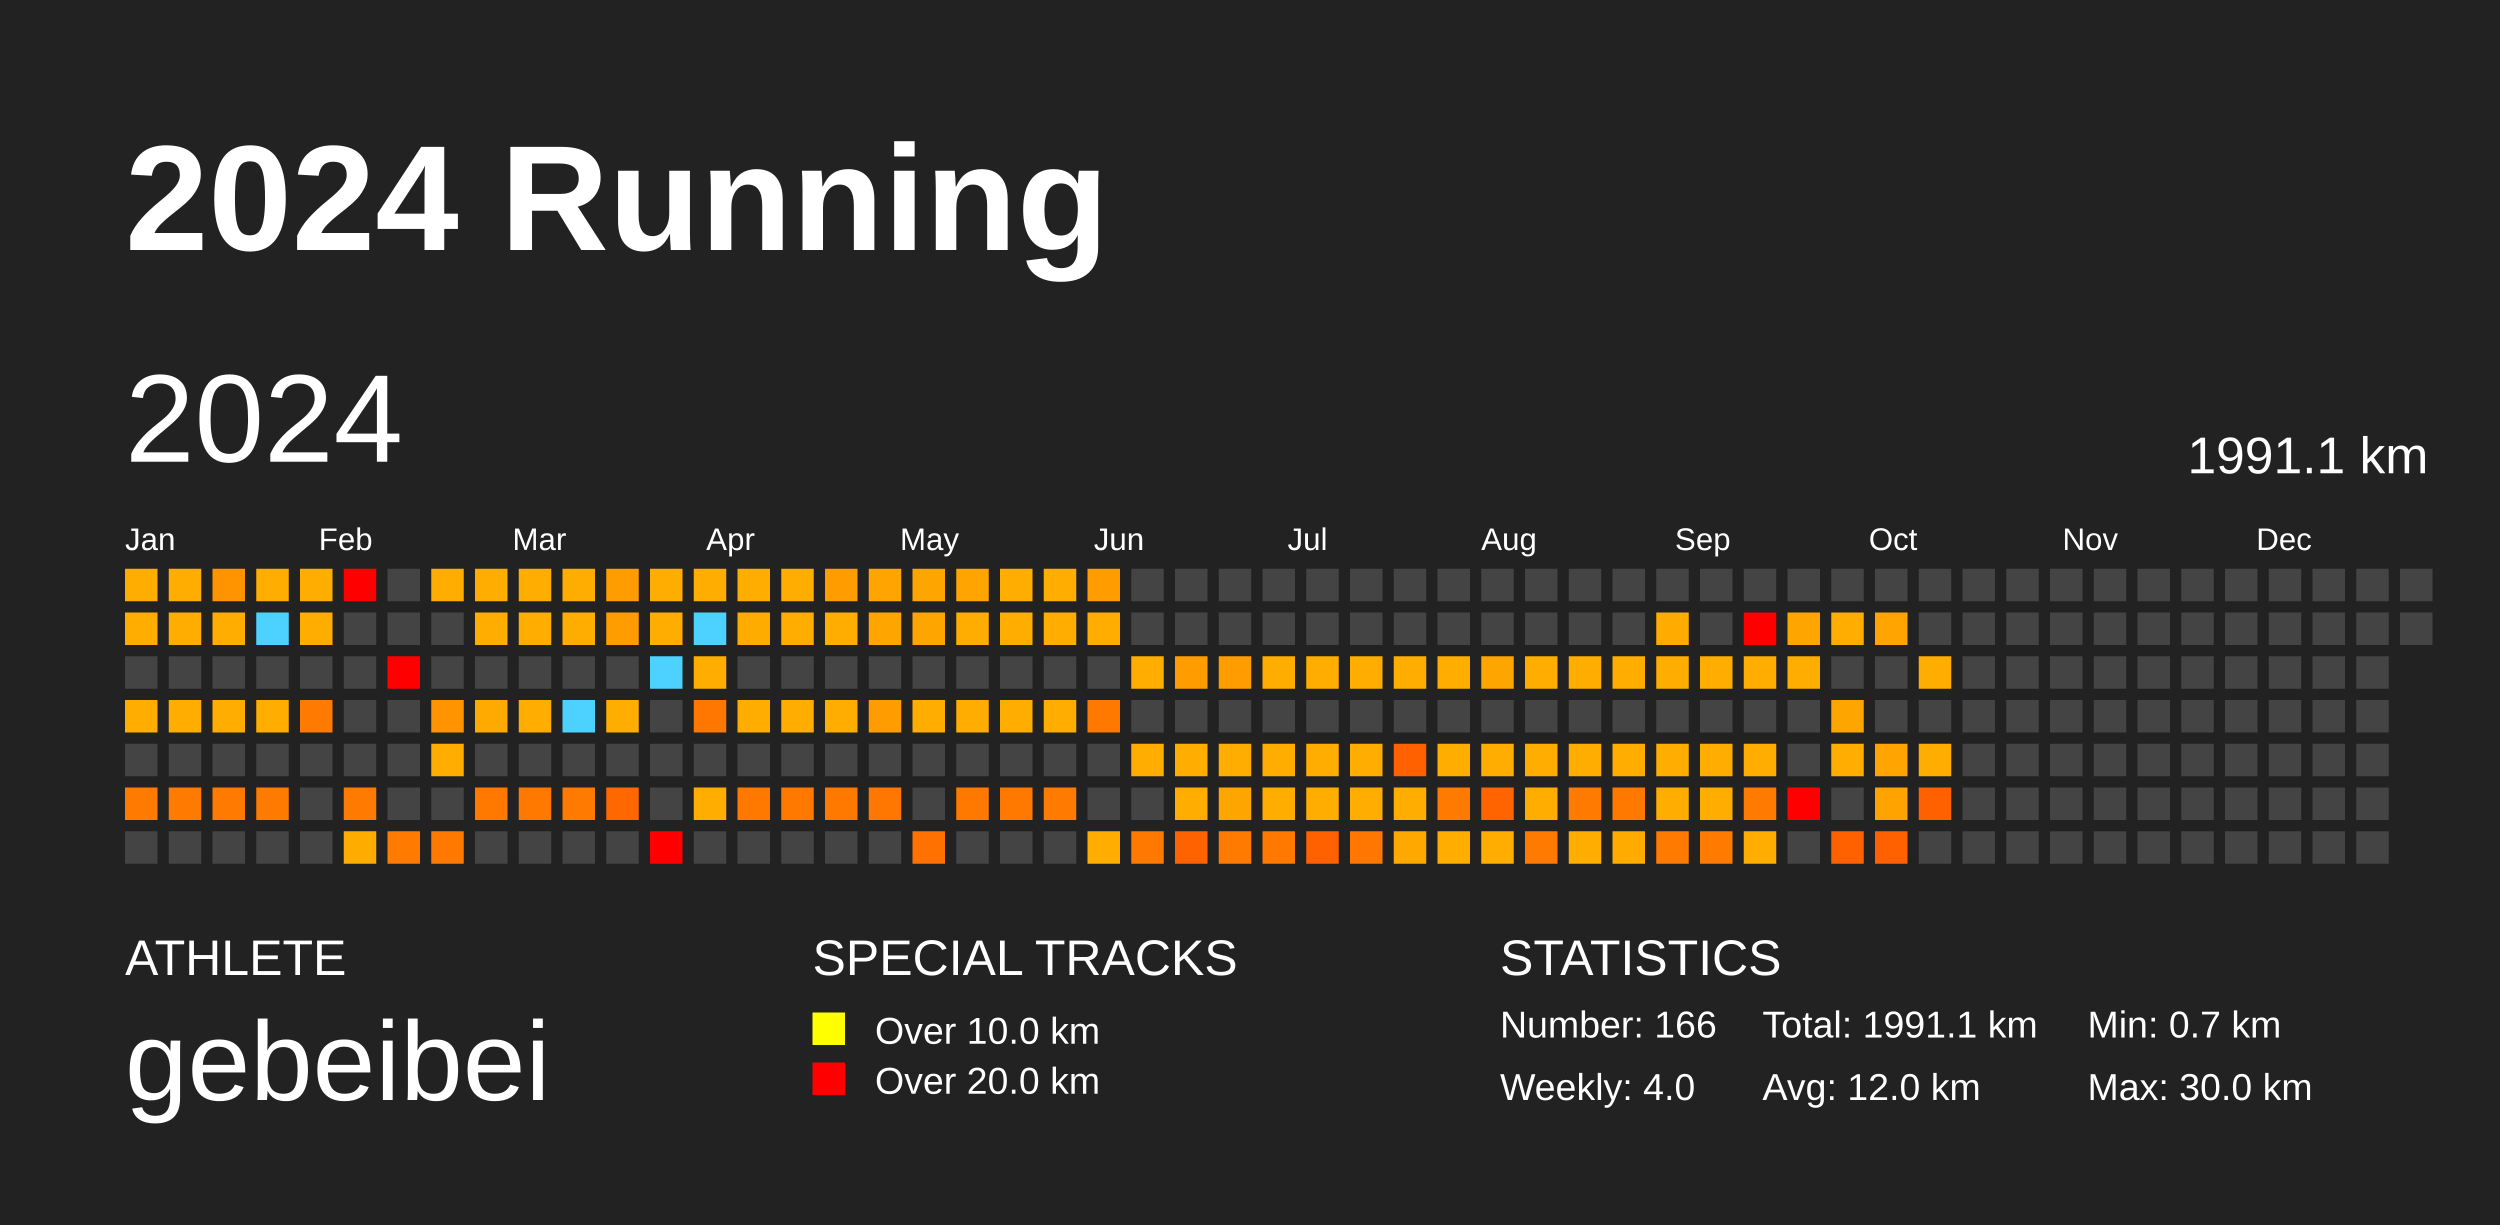
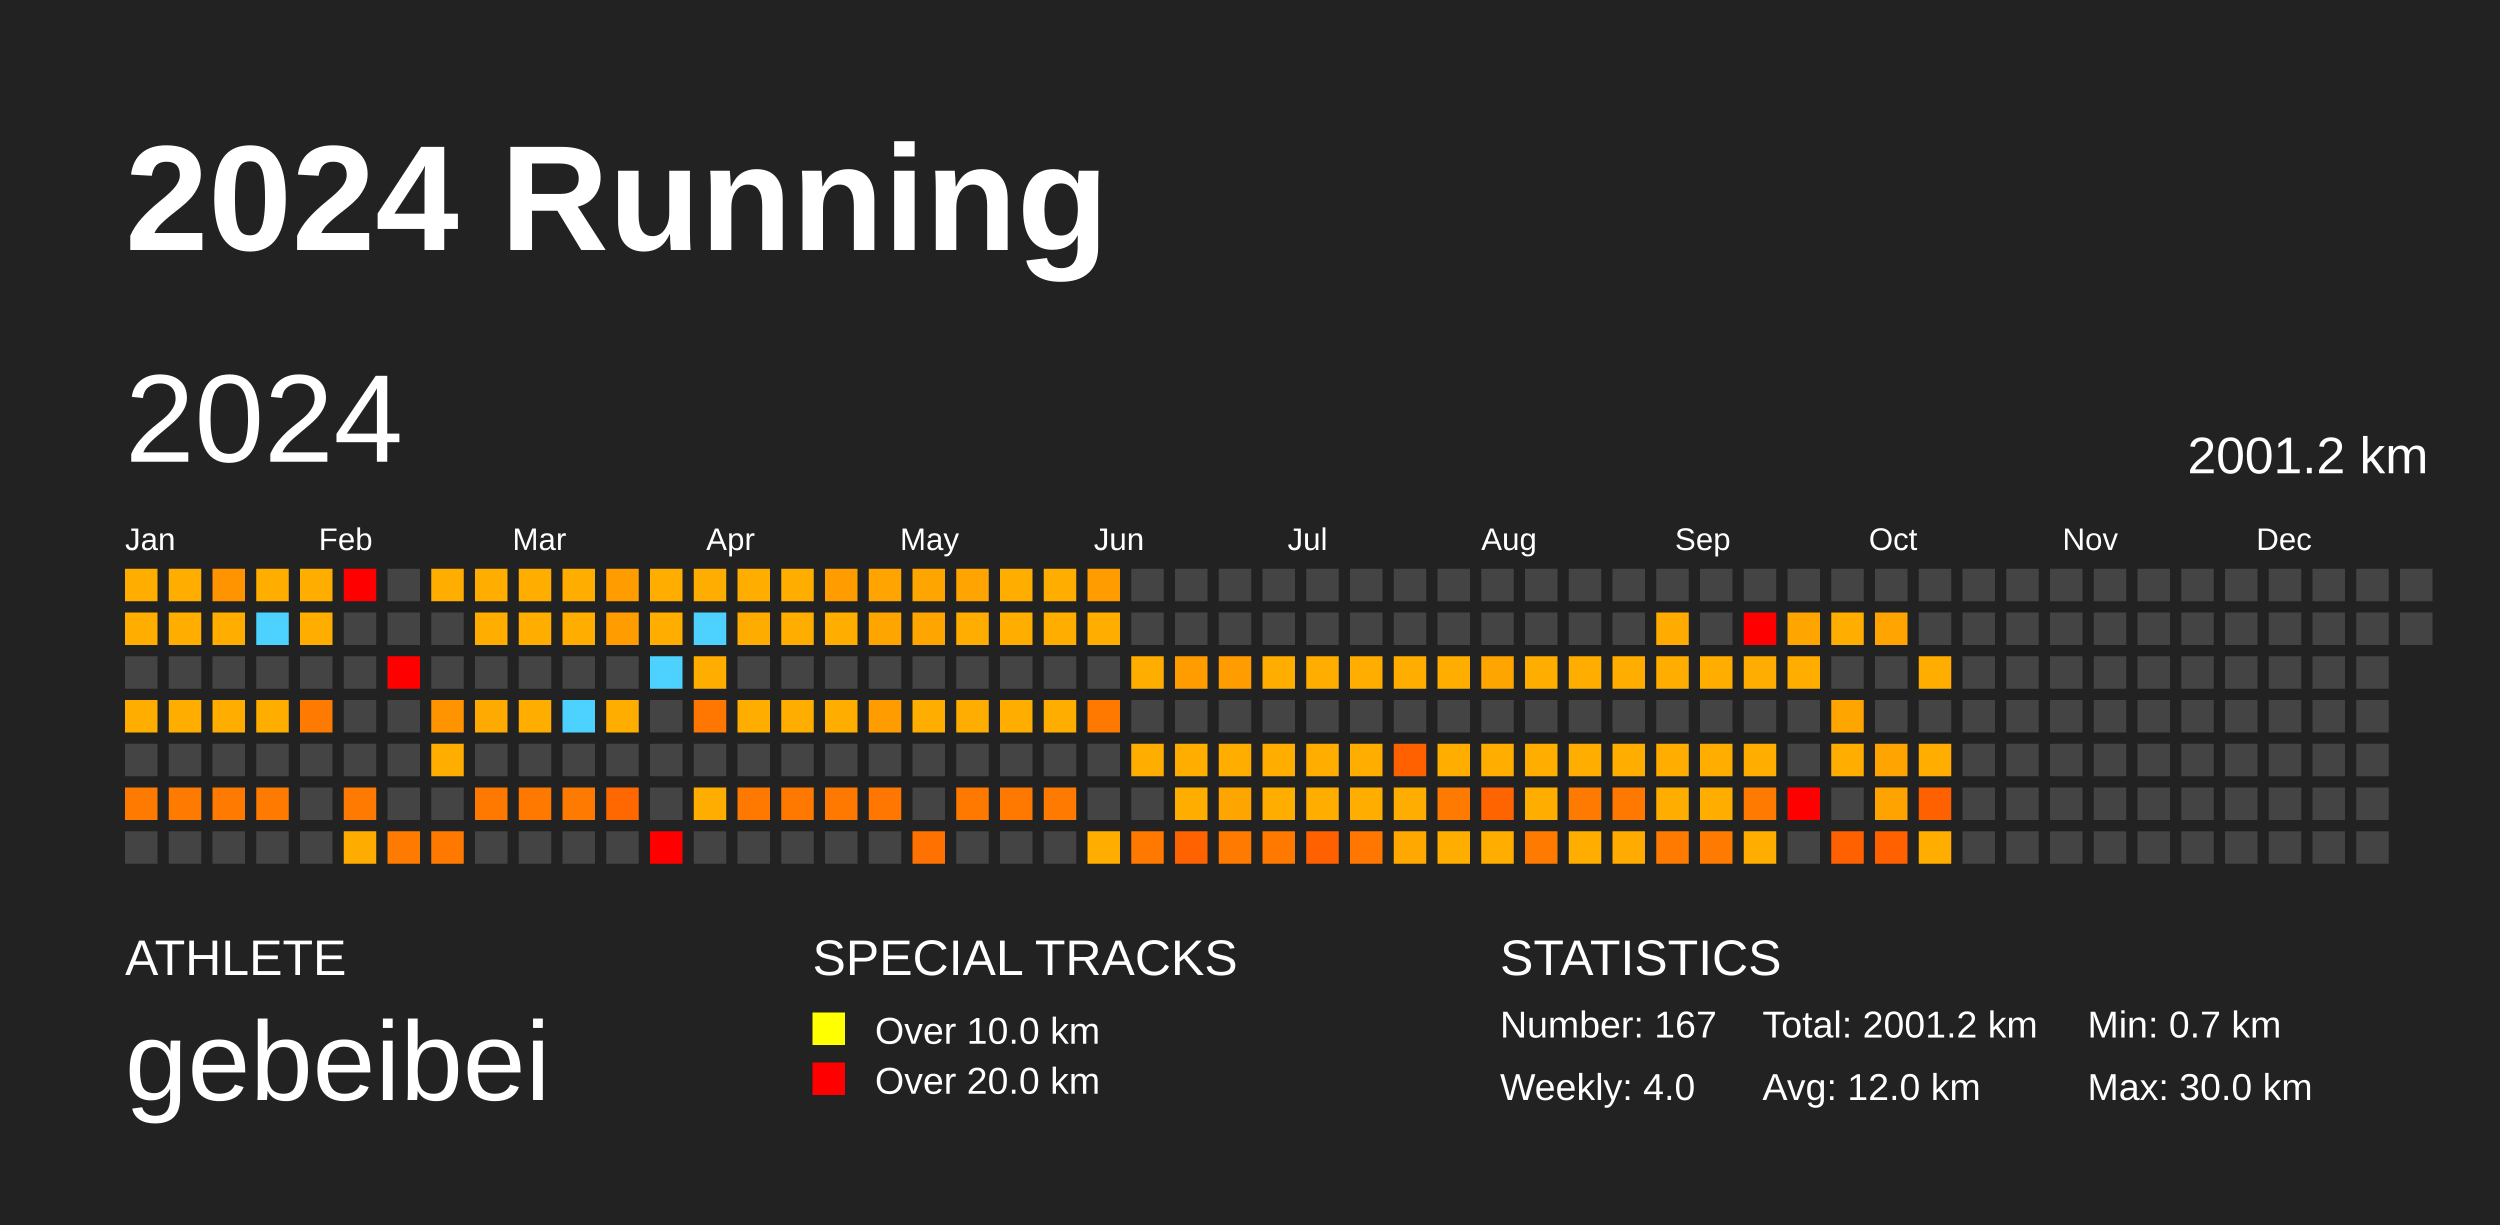
<svg xmlns="http://www.w3.org/2000/svg" baseProfile="full" height="98mm" version="1.1" viewBox="0,0,200,98" width="200mm">
  <defs />
  <rect fill="#222222" height="98" width="200" x="0" y="0" />
  <text fill="#FFFFFF" style="font-size:12px; font-family:Arial; font-weight:bold;" x="10" y="20">2024 Running</text>
  <text fill="#FFFFFF" style="font-size:4px; font-family:Arial" x="10" y="78">ATHLETE</text>
  <text fill="#FFFFFF" style="font-size:9px; font-family:Arial" x="10" y="88">gebeibei</text>
  <text fill="#FFFFFF" style="font-size:4px; font-family:Arial" x="65" y="78">SPECIAL TRACKS</text>
  <rect fill="yellow" height="2.6" width="2.6" x="65" y="81" />
  <text fill="#FFFFFF" style="font-size:3px; font-family:Arial" x="70" y="83.5">Over 10.0 km</text>
  <rect fill="red" height="2.6" width="2.6" x="65" y="85" />
  <text fill="#FFFFFF" style="font-size:3px; font-family:Arial" x="70" y="87.5">Over 20.0 km</text>
  <text fill="#FFFFFF" style="font-size:4px; font-family:Arial" x="120" y="78">STATISTICS</text>
-   <text fill="#FFFFFF" style="font-size:3px; font-family:Arial" x="120" y="83">Number: 166</text>
+   <text fill="#FFFFFF" style="font-size:3px; font-family:Arial" x="120" y="83">Number: 167</text>
  <text fill="#FFFFFF" style="font-size:3px; font-family:Arial" x="120" y="88">Weekly: 4.0</text>
-   <text fill="#FFFFFF" style="font-size:3px; font-family:Arial" x="141" y="83">Total: 1991.1 km</text>
+   <text fill="#FFFFFF" style="font-size:3px; font-family:Arial" x="141" y="83">Total: 2001.2 km</text>
  <text fill="#FFFFFF" style="font-size:3px; font-family:Arial" x="141" y="88">Avg: 12.0 km</text>
  <text fill="#FFFFFF" style="font-size:3px; font-family:Arial" x="167" y="83">Min: 0.7 km</text>
  <text fill="#FFFFFF" style="font-size:3px; font-family:Arial" x="167" y="88">Max: 30.0 km</text>
  <text dominant-baseline="hanging" fill="#FFFFFF" style="font-size:10.0px; font-family:Arial;" x="10" y="30">2024</text>
-   <text dominant-baseline="hanging" fill="#FFFFFF" style="font-size:4.125px; font-family:Arial;" x="175" y="35">1991.1 km</text>
+   <text dominant-baseline="hanging" fill="#FFFFFF" style="font-size:4.125px; font-family:Arial;" x="175" y="35">2001.2 km</text>
  <text fill="#FFFFFF" style="font-size:2.5px; font-family:Arial" x="10.0" y="44">Jan</text>
  <text fill="#FFFFFF" style="font-size:2.5px; font-family:Arial" x="25.5" y="44">Feb</text>
  <text fill="#FFFFFF" style="font-size:2.5px; font-family:Arial" x="41.0" y="44">Mar</text>
  <text fill="#FFFFFF" style="font-size:2.5px; font-family:Arial" x="56.5" y="44">Apr</text>
  <text fill="#FFFFFF" style="font-size:2.5px; font-family:Arial" x="72.0" y="44">May</text>
  <text fill="#FFFFFF" style="font-size:2.5px; font-family:Arial" x="87.5" y="44">Jun</text>
  <text fill="#FFFFFF" style="font-size:2.5px; font-family:Arial" x="103.0" y="44">Jul</text>
  <text fill="#FFFFFF" style="font-size:2.5px; font-family:Arial" x="118.5" y="44">Aug</text>
  <text fill="#FFFFFF" style="font-size:2.5px; font-family:Arial" x="134.0" y="44">Sep</text>
  <text fill="#FFFFFF" style="font-size:2.5px; font-family:Arial" x="149.5" y="44">Oct</text>
  <text fill="#FFFFFF" style="font-size:2.5px; font-family:Arial" x="165.0" y="44">Nov</text>
  <text fill="#FFFFFF" style="font-size:2.5px; font-family:Arial" x="180.5" y="44">Dec</text>
  <rect fill="#ffae00" height="2.6" width="2.6" x="10.0" y="45.5" />
  <rect fill="#ffae00" height="2.6" width="2.6" x="10.0" y="49.0" />
  <rect fill="#444444" height="2.6" width="2.6" x="10.0" y="52.5" />
  <rect fill="#ffae00" height="2.6" width="2.6" x="10.0" y="56.0" />
  <rect fill="#444444" height="2.6" width="2.6" x="10.0" y="59.5" />
  <rect fill="#ff7a00" height="2.6" width="2.6" x="10.0" y="63.0" />
  <rect fill="#444444" height="2.6" width="2.6" x="10.0" y="66.5" />
  <rect fill="#ffae00" height="2.6" width="2.6" x="13.5" y="45.5" />
  <rect fill="#ffae00" height="2.6" width="2.6" x="13.5" y="49.0" />
  <rect fill="#444444" height="2.6" width="2.6" x="13.5" y="52.5" />
  <rect fill="#ffae00" height="2.6" width="2.6" x="13.5" y="56.0" />
  <rect fill="#444444" height="2.6" width="2.6" x="13.5" y="59.5" />
  <rect fill="#ff7a00" height="2.6" width="2.6" x="13.5" y="63.0" />
  <rect fill="#444444" height="2.6" width="2.6" x="13.5" y="66.5" />
  <rect fill="#ff9400" height="2.6" width="2.6" x="17.0" y="45.5" />
  <rect fill="#ffae00" height="2.6" width="2.6" x="17.0" y="49.0" />
  <rect fill="#444444" height="2.6" width="2.6" x="17.0" y="52.5" />
  <rect fill="#ffae00" height="2.6" width="2.6" x="17.0" y="56.0" />
  <rect fill="#444444" height="2.6" width="2.6" x="17.0" y="59.5" />
  <rect fill="#ff7a00" height="2.6" width="2.6" x="17.0" y="63.0" />
  <rect fill="#444444" height="2.6" width="2.6" x="17.0" y="66.5" />
  <rect fill="#ffae00" height="2.6" width="2.6" x="20.5" y="45.5" />
  <rect fill="#4dd2ff" height="2.6" width="2.6" x="20.5" y="49.0" />
  <rect fill="#444444" height="2.6" width="2.6" x="20.5" y="52.5" />
  <rect fill="#ffae00" height="2.6" width="2.6" x="20.5" y="56.0" />
  <rect fill="#444444" height="2.6" width="2.6" x="20.5" y="59.5" />
  <rect fill="#ff7a00" height="2.6" width="2.6" x="20.5" y="63.0" />
  <rect fill="#444444" height="2.6" width="2.6" x="20.5" y="66.5" />
  <rect fill="#ffae00" height="2.6" width="2.6" x="24.0" y="45.5" />
  <rect fill="#ffae00" height="2.6" width="2.6" x="24.0" y="49.0" />
  <rect fill="#444444" height="2.6" width="2.6" x="24.0" y="52.5" />
  <rect fill="#ff7a00" height="2.6" width="2.6" x="24.0" y="56.0" />
  <rect fill="#444444" height="2.6" width="2.6" x="24.0" y="59.5" />
  <rect fill="#444444" height="2.6" width="2.6" x="24.0" y="63.0" />
  <rect fill="#444444" height="2.6" width="2.6" x="24.0" y="66.5" />
  <rect fill="red" height="2.6" width="2.6" x="27.5" y="45.5" />
  <rect fill="#444444" height="2.6" width="2.6" x="27.5" y="49.0" />
  <rect fill="#444444" height="2.6" width="2.6" x="27.5" y="52.5" />
  <rect fill="#444444" height="2.6" width="2.6" x="27.5" y="56.0" />
  <rect fill="#444444" height="2.6" width="2.6" x="27.5" y="59.5" />
  <rect fill="#ff7a00" height="2.6" width="2.6" x="27.5" y="63.0" />
  <rect fill="#ffac00" height="2.6" width="2.6" x="27.5" y="66.5" />
  <rect fill="#444444" height="2.6" width="2.6" x="31.0" y="45.5" />
  <rect fill="#444444" height="2.6" width="2.6" x="31.0" y="49.0" />
  <rect fill="red" height="2.6" width="2.6" x="31.0" y="52.5" />
  <rect fill="#444444" height="2.6" width="2.6" x="31.0" y="56.0" />
  <rect fill="#444444" height="2.6" width="2.6" x="31.0" y="59.5" />
  <rect fill="#444444" height="2.6" width="2.6" x="31.0" y="63.0" />
  <rect fill="#ff7a00" height="2.6" width="2.6" x="31.0" y="66.5" />
  <rect fill="#ffae00" height="2.6" width="2.6" x="34.5" y="45.5" />
  <rect fill="#444444" height="2.6" width="2.6" x="34.5" y="49.0" />
  <rect fill="#444444" height="2.6" width="2.6" x="34.5" y="52.5" />
  <rect fill="#ff9400" height="2.6" width="2.6" x="34.5" y="56.0" />
  <rect fill="#ffae00" height="2.6" width="2.6" x="34.5" y="59.5" />
  <rect fill="#444444" height="2.6" width="2.6" x="34.5" y="63.0" />
  <rect fill="#ff7900" height="2.6" width="2.6" x="34.5" y="66.5" />
  <rect fill="#ffae00" height="2.6" width="2.6" x="38.0" y="45.5" />
  <rect fill="#ffae00" height="2.6" width="2.6" x="38.0" y="49.0" />
  <rect fill="#444444" height="2.6" width="2.6" x="38.0" y="52.5" />
  <rect fill="#ffaa00" height="2.6" width="2.6" x="38.0" y="56.0" />
  <rect fill="#444444" height="2.6" width="2.6" x="38.0" y="59.5" />
  <rect fill="#ff7800" height="2.6" width="2.6" x="38.0" y="63.0" />
  <rect fill="#444444" height="2.6" width="2.6" x="38.0" y="66.5" />
  <rect fill="#ffae00" height="2.6" width="2.6" x="41.5" y="45.5" />
  <rect fill="#ffae00" height="2.6" width="2.6" x="41.5" y="49.0" />
  <rect fill="#444444" height="2.6" width="2.6" x="41.5" y="52.5" />
  <rect fill="#ffae00" height="2.6" width="2.6" x="41.5" y="56.0" />
  <rect fill="#444444" height="2.6" width="2.6" x="41.5" y="59.5" />
  <rect fill="#ff7900" height="2.6" width="2.6" x="41.5" y="63.0" />
  <rect fill="#444444" height="2.6" width="2.6" x="41.5" y="66.5" />
  <rect fill="#ffae00" height="2.6" width="2.6" x="45.0" y="45.5" />
  <rect fill="#ffae00" height="2.6" width="2.6" x="45.0" y="49.0" />
  <rect fill="#444444" height="2.6" width="2.6" x="45.0" y="52.5" />
  <rect fill="#4dd2ff" height="2.6" width="2.6" x="45.0" y="56.0" />
  <rect fill="#444444" height="2.6" width="2.6" x="45.0" y="59.5" />
  <rect fill="#ff7a00" height="2.6" width="2.6" x="45.0" y="63.0" />
  <rect fill="#444444" height="2.6" width="2.6" x="45.0" y="66.5" />
  <rect fill="#ff9d00" height="2.6" width="2.6" x="48.5" y="45.5" />
  <rect fill="#ff9d00" height="2.6" width="2.6" x="48.5" y="49.0" />
  <rect fill="#444444" height="2.6" width="2.6" x="48.5" y="52.5" />
  <rect fill="#ffae00" height="2.6" width="2.6" x="48.5" y="56.0" />
  <rect fill="#444444" height="2.6" width="2.6" x="48.5" y="59.5" />
  <rect fill="#ff6800" height="2.6" width="2.6" x="48.5" y="63.0" />
  <rect fill="#444444" height="2.6" width="2.6" x="48.5" y="66.5" />
  <rect fill="#ffae00" height="2.6" width="2.6" x="52.0" y="45.5" />
  <rect fill="#ffae00" height="2.6" width="2.6" x="52.0" y="49.0" />
  <rect fill="#4dd2ff" height="2.6" width="2.6" x="52.0" y="52.5" />
  <rect fill="#444444" height="2.6" width="2.6" x="52.0" y="56.0" />
  <rect fill="#444444" height="2.6" width="2.6" x="52.0" y="59.5" />
  <rect fill="#444444" height="2.6" width="2.6" x="52.0" y="63.0" />
  <rect fill="red" height="2.6" width="2.6" x="52.0" y="66.5" />
  <rect fill="#ffad00" height="2.6" width="2.6" x="55.5" y="45.5" />
  <rect fill="#4dd2ff" height="2.6" width="2.6" x="55.5" y="49.0" />
  <rect fill="#ffae00" height="2.6" width="2.6" x="55.5" y="52.5" />
  <rect fill="#ff7700" height="2.6" width="2.6" x="55.5" y="56.0" />
  <rect fill="#444444" height="2.6" width="2.6" x="55.5" y="59.5" />
  <rect fill="#ffad00" height="2.6" width="2.6" x="55.5" y="63.0" />
  <rect fill="#444444" height="2.6" width="2.6" x="55.5" y="66.5" />
  <rect fill="#ffae00" height="2.6" width="2.6" x="59.0" y="45.5" />
  <rect fill="#ffac00" height="2.6" width="2.6" x="59.0" y="49.0" />
  <rect fill="#444444" height="2.6" width="2.6" x="59.0" y="52.5" />
  <rect fill="#ffae00" height="2.6" width="2.6" x="59.0" y="56.0" />
  <rect fill="#444444" height="2.6" width="2.6" x="59.0" y="59.5" />
  <rect fill="#ff7900" height="2.6" width="2.6" x="59.0" y="63.0" />
  <rect fill="#444444" height="2.6" width="2.6" x="59.0" y="66.5" />
  <rect fill="#ffae00" height="2.6" width="2.6" x="62.5" y="45.5" />
  <rect fill="#ffae00" height="2.6" width="2.6" x="62.5" y="49.0" />
  <rect fill="#444444" height="2.6" width="2.6" x="62.5" y="52.5" />
  <rect fill="#ffae00" height="2.6" width="2.6" x="62.5" y="56.0" />
  <rect fill="#444444" height="2.6" width="2.6" x="62.5" y="59.5" />
  <rect fill="#ff7900" height="2.6" width="2.6" x="62.5" y="63.0" />
  <rect fill="#444444" height="2.6" width="2.6" x="62.5" y="66.5" />
  <rect fill="#ff9d00" height="2.6" width="2.6" x="66.0" y="45.5" />
  <rect fill="#ffae00" height="2.6" width="2.6" x="66.0" y="49.0" />
  <rect fill="#444444" height="2.6" width="2.6" x="66.0" y="52.5" />
  <rect fill="#ffae00" height="2.6" width="2.6" x="66.0" y="56.0" />
  <rect fill="#444444" height="2.6" width="2.6" x="66.0" y="59.5" />
  <rect fill="#ff7900" height="2.6" width="2.6" x="66.0" y="63.0" />
  <rect fill="#444444" height="2.6" width="2.6" x="66.0" y="66.5" />
  <rect fill="#ffa400" height="2.6" width="2.6" x="69.5" y="45.5" />
  <rect fill="#ffa500" height="2.6" width="2.6" x="69.5" y="49.0" />
  <rect fill="#444444" height="2.6" width="2.6" x="69.5" y="52.5" />
  <rect fill="#ff9d00" height="2.6" width="2.6" x="69.5" y="56.0" />
  <rect fill="#444444" height="2.6" width="2.6" x="69.5" y="59.5" />
  <rect fill="#ff7700" height="2.6" width="2.6" x="69.5" y="63.0" />
  <rect fill="#444444" height="2.6" width="2.6" x="69.5" y="66.5" />
  <rect fill="#ffa500" height="2.6" width="2.6" x="73.0" y="45.5" />
  <rect fill="#ffa500" height="2.6" width="2.6" x="73.0" y="49.0" />
  <rect fill="#444444" height="2.6" width="2.6" x="73.0" y="52.5" />
  <rect fill="#ffae00" height="2.6" width="2.6" x="73.0" y="56.0" />
  <rect fill="#444444" height="2.6" width="2.6" x="73.0" y="59.5" />
  <rect fill="#444444" height="2.6" width="2.6" x="73.0" y="63.0" />
  <rect fill="#ff7100" height="2.6" width="2.6" x="73.0" y="66.5" />
  <rect fill="#ffa400" height="2.6" width="2.6" x="76.5" y="45.5" />
  <rect fill="#ffad00" height="2.6" width="2.6" x="76.5" y="49.0" />
  <rect fill="#444444" height="2.6" width="2.6" x="76.5" y="52.5" />
  <rect fill="#ffad00" height="2.6" width="2.6" x="76.5" y="56.0" />
  <rect fill="#444444" height="2.6" width="2.6" x="76.5" y="59.5" />
  <rect fill="#ff7900" height="2.6" width="2.6" x="76.5" y="63.0" />
  <rect fill="#444444" height="2.6" width="2.6" x="76.5" y="66.5" />
  <rect fill="#ffae00" height="2.6" width="2.6" x="80.0" y="45.5" />
  <rect fill="#ffae00" height="2.6" width="2.6" x="80.0" y="49.0" />
  <rect fill="#444444" height="2.6" width="2.6" x="80.0" y="52.5" />
  <rect fill="#ffae00" height="2.6" width="2.6" x="80.0" y="56.0" />
  <rect fill="#444444" height="2.6" width="2.6" x="80.0" y="59.5" />
  <rect fill="#ff7900" height="2.6" width="2.6" x="80.0" y="63.0" />
  <rect fill="#444444" height="2.6" width="2.6" x="80.0" y="66.5" />
  <rect fill="#ffae00" height="2.6" width="2.6" x="83.5" y="45.5" />
  <rect fill="#ffae00" height="2.6" width="2.6" x="83.5" y="49.0" />
  <rect fill="#444444" height="2.6" width="2.6" x="83.5" y="52.5" />
  <rect fill="#ffae00" height="2.6" width="2.6" x="83.5" y="56.0" />
  <rect fill="#444444" height="2.6" width="2.6" x="83.5" y="59.5" />
  <rect fill="#ff7a00" height="2.6" width="2.6" x="83.5" y="63.0" />
  <rect fill="#444444" height="2.6" width="2.6" x="83.5" y="66.5" />
  <rect fill="#ff9d00" height="2.6" width="2.6" x="87.0" y="45.5" />
  <rect fill="#ffae00" height="2.6" width="2.6" x="87.0" y="49.0" />
  <rect fill="#444444" height="2.6" width="2.6" x="87.0" y="52.5" />
  <rect fill="#ff7900" height="2.6" width="2.6" x="87.0" y="56.0" />
  <rect fill="#444444" height="2.6" width="2.6" x="87.0" y="59.5" />
  <rect fill="#444444" height="2.6" width="2.6" x="87.0" y="63.0" />
  <rect fill="#ffae00" height="2.6" width="2.6" x="87.0" y="66.5" />
  <rect fill="#444444" height="2.6" width="2.6" x="90.5" y="45.5" />
  <rect fill="#444444" height="2.6" width="2.6" x="90.5" y="49.0" />
  <rect fill="#ffae00" height="2.6" width="2.6" x="90.5" y="52.5" />
  <rect fill="#444444" height="2.6" width="2.6" x="90.5" y="56.0" />
  <rect fill="#ffae00" height="2.6" width="2.6" x="90.5" y="59.5" />
  <rect fill="#444444" height="2.6" width="2.6" x="90.5" y="63.0" />
  <rect fill="#ff7800" height="2.6" width="2.6" x="90.5" y="66.5" />
  <rect fill="#444444" height="2.6" width="2.6" x="94.0" y="45.5" />
  <rect fill="#444444" height="2.6" width="2.6" x="94.0" y="49.0" />
  <rect fill="#ff9d00" height="2.6" width="2.6" x="94.0" y="52.5" />
  <rect fill="#444444" height="2.6" width="2.6" x="94.0" y="56.0" />
  <rect fill="#ffae00" height="2.6" width="2.6" x="94.0" y="59.5" />
  <rect fill="#ffae00" height="2.6" width="2.6" x="94.0" y="63.0" />
  <rect fill="#ff6200" height="2.6" width="2.6" x="94.0" y="66.5" />
  <rect fill="#444444" height="2.6" width="2.6" x="97.5" y="45.5" />
  <rect fill="#444444" height="2.6" width="2.6" x="97.5" y="49.0" />
  <rect fill="#ff9d00" height="2.6" width="2.6" x="97.5" y="52.5" />
  <rect fill="#444444" height="2.6" width="2.6" x="97.5" y="56.0" />
  <rect fill="#ffae00" height="2.6" width="2.6" x="97.5" y="59.5" />
  <rect fill="#ffa500" height="2.6" width="2.6" x="97.5" y="63.0" />
  <rect fill="#ff7a00" height="2.6" width="2.6" x="97.5" y="66.5" />
  <rect fill="#444444" height="2.6" width="2.6" x="101.0" y="45.5" />
  <rect fill="#444444" height="2.6" width="2.6" x="101.0" y="49.0" />
  <rect fill="#ffae00" height="2.6" width="2.6" x="101.0" y="52.5" />
  <rect fill="#444444" height="2.6" width="2.6" x="101.0" y="56.0" />
  <rect fill="#ffae00" height="2.6" width="2.6" x="101.0" y="59.5" />
  <rect fill="#ffae00" height="2.6" width="2.6" x="101.0" y="63.0" />
  <rect fill="#ff7800" height="2.6" width="2.6" x="101.0" y="66.5" />
  <rect fill="#444444" height="2.6" width="2.6" x="104.5" y="45.5" />
  <rect fill="#444444" height="2.6" width="2.6" x="104.5" y="49.0" />
  <rect fill="#ffae00" height="2.6" width="2.6" x="104.5" y="52.5" />
  <rect fill="#444444" height="2.6" width="2.6" x="104.5" y="56.0" />
  <rect fill="#ffae00" height="2.6" width="2.6" x="104.5" y="59.5" />
  <rect fill="#ffae00" height="2.6" width="2.6" x="104.5" y="63.0" />
  <rect fill="#ff6000" height="2.6" width="2.6" x="104.5" y="66.5" />
  <rect fill="#444444" height="2.6" width="2.6" x="108.0" y="45.5" />
  <rect fill="#444444" height="2.6" width="2.6" x="108.0" y="49.0" />
  <rect fill="#ffae00" height="2.6" width="2.6" x="108.0" y="52.5" />
  <rect fill="#444444" height="2.6" width="2.6" x="108.0" y="56.0" />
  <rect fill="#ffae00" height="2.6" width="2.6" x="108.0" y="59.5" />
  <rect fill="#ffae00" height="2.6" width="2.6" x="108.0" y="63.0" />
  <rect fill="#ff7700" height="2.6" width="2.6" x="108.0" y="66.5" />
  <rect fill="#444444" height="2.6" width="2.6" x="111.5" y="45.5" />
  <rect fill="#444444" height="2.6" width="2.6" x="111.5" y="49.0" />
  <rect fill="#ffae00" height="2.6" width="2.6" x="111.5" y="52.5" />
  <rect fill="#444444" height="2.6" width="2.6" x="111.5" y="56.0" />
  <rect fill="#ff6000" height="2.6" width="2.6" x="111.5" y="59.5" />
  <rect fill="#ffad00" height="2.6" width="2.6" x="111.5" y="63.0" />
  <rect fill="#ffa900" height="2.6" width="2.6" x="111.5" y="66.5" />
  <rect fill="#444444" height="2.6" width="2.6" x="115.0" y="45.5" />
  <rect fill="#444444" height="2.6" width="2.6" x="115.0" y="49.0" />
  <rect fill="#ffae00" height="2.6" width="2.6" x="115.0" y="52.5" />
  <rect fill="#444444" height="2.6" width="2.6" x="115.0" y="56.0" />
  <rect fill="#ffae00" height="2.6" width="2.6" x="115.0" y="59.5" />
  <rect fill="#ff7a00" height="2.6" width="2.6" x="115.0" y="63.0" />
  <rect fill="#ffae00" height="2.6" width="2.6" x="115.0" y="66.5" />
  <rect fill="#444444" height="2.6" width="2.6" x="118.5" y="45.5" />
  <rect fill="#444444" height="2.6" width="2.6" x="118.5" y="49.0" />
  <rect fill="#ffa500" height="2.6" width="2.6" x="118.5" y="52.5" />
  <rect fill="#444444" height="2.6" width="2.6" x="118.5" y="56.0" />
  <rect fill="#ffae00" height="2.6" width="2.6" x="118.5" y="59.5" />
  <rect fill="#ff6400" height="2.6" width="2.6" x="118.5" y="63.0" />
  <rect fill="#ffae00" height="2.6" width="2.6" x="118.5" y="66.5" />
  <rect fill="#444444" height="2.6" width="2.6" x="122.0" y="45.5" />
  <rect fill="#444444" height="2.6" width="2.6" x="122.0" y="49.0" />
  <rect fill="#ffae00" height="2.6" width="2.6" x="122.0" y="52.5" />
  <rect fill="#444444" height="2.6" width="2.6" x="122.0" y="56.0" />
  <rect fill="#ffae00" height="2.6" width="2.6" x="122.0" y="59.5" />
  <rect fill="#ffae00" height="2.6" width="2.6" x="122.0" y="63.0" />
  <rect fill="#ff7a00" height="2.6" width="2.6" x="122.0" y="66.5" />
  <rect fill="#444444" height="2.6" width="2.6" x="125.5" y="45.5" />
  <rect fill="#444444" height="2.6" width="2.6" x="125.5" y="49.0" />
  <rect fill="#ffae00" height="2.6" width="2.6" x="125.5" y="52.5" />
  <rect fill="#444444" height="2.6" width="2.6" x="125.5" y="56.0" />
  <rect fill="#ffae00" height="2.6" width="2.6" x="125.5" y="59.5" />
  <rect fill="#ff7a00" height="2.6" width="2.6" x="125.5" y="63.0" />
  <rect fill="#ffae00" height="2.6" width="2.6" x="125.5" y="66.5" />
  <rect fill="#444444" height="2.6" width="2.6" x="129.0" y="45.5" />
  <rect fill="#444444" height="2.6" width="2.6" x="129.0" y="49.0" />
  <rect fill="#ffae00" height="2.6" width="2.6" x="129.0" y="52.5" />
  <rect fill="#444444" height="2.6" width="2.6" x="129.0" y="56.0" />
  <rect fill="#ffae00" height="2.6" width="2.6" x="129.0" y="59.5" />
  <rect fill="#ff7900" height="2.6" width="2.6" x="129.0" y="63.0" />
  <rect fill="#ffab00" height="2.6" width="2.6" x="129.0" y="66.5" />
  <rect fill="#444444" height="2.6" width="2.6" x="132.5" y="45.5" />
  <rect fill="#ffab00" height="2.6" width="2.6" x="132.5" y="49.0" />
  <rect fill="#ffae00" height="2.6" width="2.6" x="132.5" y="52.5" />
  <rect fill="#444444" height="2.6" width="2.6" x="132.5" y="56.0" />
  <rect fill="#ffae00" height="2.6" width="2.6" x="132.5" y="59.5" />
  <rect fill="#ffae00" height="2.6" width="2.6" x="132.5" y="63.0" />
  <rect fill="#ff7a00" height="2.6" width="2.6" x="132.5" y="66.5" />
  <rect fill="#444444" height="2.6" width="2.6" x="136.0" y="45.5" />
  <rect fill="#444444" height="2.6" width="2.6" x="136.0" y="49.0" />
  <rect fill="#ffae00" height="2.6" width="2.6" x="136.0" y="52.5" />
  <rect fill="#444444" height="2.6" width="2.6" x="136.0" y="56.0" />
  <rect fill="#ffae00" height="2.6" width="2.6" x="136.0" y="59.5" />
  <rect fill="#ffae00" height="2.6" width="2.6" x="136.0" y="63.0" />
  <rect fill="#ff7a00" height="2.6" width="2.6" x="136.0" y="66.5" />
  <rect fill="#444444" height="2.6" width="2.6" x="139.5" y="45.5" />
  <rect fill="red" height="2.6" width="2.6" x="139.5" y="49.0" />
  <rect fill="#ffad00" height="2.6" width="2.6" x="139.5" y="52.5" />
  <rect fill="#444444" height="2.6" width="2.6" x="139.5" y="56.0" />
  <rect fill="#ffae00" height="2.6" width="2.6" x="139.5" y="59.5" />
  <rect fill="#ff7a00" height="2.6" width="2.6" x="139.5" y="63.0" />
  <rect fill="#ffae00" height="2.6" width="2.6" x="139.5" y="66.5" />
  <rect fill="#444444" height="2.6" width="2.6" x="143.0" y="45.5" />
  <rect fill="#ffa500" height="2.6" width="2.6" x="143.0" y="49.0" />
  <rect fill="#ffae00" height="2.6" width="2.6" x="143.0" y="52.5" />
  <rect fill="#444444" height="2.6" width="2.6" x="143.0" y="56.0" />
  <rect fill="#444444" height="2.6" width="2.6" x="143.0" y="59.5" />
  <rect fill="red" height="2.6" width="2.6" x="143.0" y="63.0" />
  <rect fill="#444444" height="2.6" width="2.6" x="143.0" y="66.5" />
  <rect fill="#444444" height="2.6" width="2.6" x="146.5" y="45.5" />
  <rect fill="#ffae00" height="2.6" width="2.6" x="146.5" y="49.0" />
  <rect fill="#444444" height="2.6" width="2.6" x="146.5" y="52.5" />
  <rect fill="#ffa500" height="2.6" width="2.6" x="146.5" y="56.0" />
  <rect fill="#ffae00" height="2.6" width="2.6" x="146.5" y="59.5" />
  <rect fill="#444444" height="2.6" width="2.6" x="146.5" y="63.0" />
  <rect fill="#ff6000" height="2.6" width="2.6" x="146.5" y="66.5" />
  <rect fill="#444444" height="2.6" width="2.6" x="150.0" y="45.5" />
  <rect fill="#ffa400" height="2.6" width="2.6" x="150.0" y="49.0" />
  <rect fill="#444444" height="2.6" width="2.6" x="150.0" y="52.5" />
  <rect fill="#444444" height="2.6" width="2.6" x="150.0" y="56.0" />
  <rect fill="#ffa400" height="2.6" width="2.6" x="150.0" y="59.5" />
  <rect fill="#ffa300" height="2.6" width="2.6" x="150.0" y="63.0" />
  <rect fill="#ff6000" height="2.6" width="2.6" x="150.0" y="66.5" />
  <rect fill="#444444" height="2.6" width="2.6" x="153.5" y="45.5" />
  <rect fill="#444444" height="2.6" width="2.6" x="153.5" y="49.0" />
  <rect fill="#ffae00" height="2.6" width="2.6" x="153.5" y="52.5" />
  <rect fill="#444444" height="2.6" width="2.6" x="153.5" y="56.0" />
  <rect fill="#ffae00" height="2.6" width="2.6" x="153.5" y="59.5" />
  <rect fill="#ff6000" height="2.6" width="2.6" x="153.5" y="63.0" />
-   <rect fill="#444444" height="2.6" width="2.6" x="153.5" y="66.5" />
+   <rect fill="#ffae00" height="2.6" width="2.6" x="153.5" y="66.5" />
  <rect fill="#444444" height="2.6" width="2.6" x="157.0" y="45.5" />
  <rect fill="#444444" height="2.6" width="2.6" x="157.0" y="49.0" />
  <rect fill="#444444" height="2.6" width="2.6" x="157.0" y="52.5" />
  <rect fill="#444444" height="2.6" width="2.6" x="157.0" y="56.0" />
  <rect fill="#444444" height="2.6" width="2.6" x="157.0" y="59.5" />
  <rect fill="#444444" height="2.6" width="2.6" x="157.0" y="63.0" />
  <rect fill="#444444" height="2.6" width="2.6" x="157.0" y="66.5" />
  <rect fill="#444444" height="2.6" width="2.6" x="160.5" y="45.5" />
  <rect fill="#444444" height="2.6" width="2.6" x="160.5" y="49.0" />
  <rect fill="#444444" height="2.6" width="2.6" x="160.5" y="52.5" />
  <rect fill="#444444" height="2.6" width="2.6" x="160.5" y="56.0" />
  <rect fill="#444444" height="2.6" width="2.6" x="160.5" y="59.5" />
  <rect fill="#444444" height="2.6" width="2.6" x="160.5" y="63.0" />
  <rect fill="#444444" height="2.6" width="2.6" x="160.5" y="66.5" />
  <rect fill="#444444" height="2.6" width="2.6" x="164.0" y="45.5" />
  <rect fill="#444444" height="2.6" width="2.6" x="164.0" y="49.0" />
  <rect fill="#444444" height="2.6" width="2.6" x="164.0" y="52.5" />
  <rect fill="#444444" height="2.6" width="2.6" x="164.0" y="56.0" />
  <rect fill="#444444" height="2.6" width="2.6" x="164.0" y="59.5" />
  <rect fill="#444444" height="2.6" width="2.6" x="164.0" y="63.0" />
  <rect fill="#444444" height="2.6" width="2.6" x="164.0" y="66.5" />
  <rect fill="#444444" height="2.6" width="2.6" x="167.5" y="45.5" />
  <rect fill="#444444" height="2.6" width="2.6" x="167.5" y="49.0" />
  <rect fill="#444444" height="2.6" width="2.6" x="167.5" y="52.5" />
  <rect fill="#444444" height="2.6" width="2.6" x="167.5" y="56.0" />
  <rect fill="#444444" height="2.6" width="2.6" x="167.5" y="59.5" />
  <rect fill="#444444" height="2.6" width="2.6" x="167.5" y="63.0" />
  <rect fill="#444444" height="2.6" width="2.6" x="167.5" y="66.5" />
  <rect fill="#444444" height="2.6" width="2.6" x="171.0" y="45.5" />
  <rect fill="#444444" height="2.6" width="2.6" x="171.0" y="49.0" />
  <rect fill="#444444" height="2.6" width="2.6" x="171.0" y="52.5" />
  <rect fill="#444444" height="2.6" width="2.6" x="171.0" y="56.0" />
  <rect fill="#444444" height="2.6" width="2.6" x="171.0" y="59.5" />
  <rect fill="#444444" height="2.6" width="2.6" x="171.0" y="63.0" />
  <rect fill="#444444" height="2.6" width="2.6" x="171.0" y="66.5" />
  <rect fill="#444444" height="2.6" width="2.6" x="174.5" y="45.5" />
  <rect fill="#444444" height="2.6" width="2.6" x="174.5" y="49.0" />
  <rect fill="#444444" height="2.6" width="2.6" x="174.5" y="52.5" />
  <rect fill="#444444" height="2.6" width="2.6" x="174.5" y="56.0" />
  <rect fill="#444444" height="2.6" width="2.6" x="174.5" y="59.5" />
  <rect fill="#444444" height="2.6" width="2.6" x="174.5" y="63.0" />
  <rect fill="#444444" height="2.6" width="2.6" x="174.5" y="66.5" />
  <rect fill="#444444" height="2.6" width="2.6" x="178.0" y="45.5" />
  <rect fill="#444444" height="2.6" width="2.6" x="178.0" y="49.0" />
  <rect fill="#444444" height="2.6" width="2.6" x="178.0" y="52.5" />
  <rect fill="#444444" height="2.6" width="2.6" x="178.0" y="56.0" />
  <rect fill="#444444" height="2.6" width="2.6" x="178.0" y="59.5" />
  <rect fill="#444444" height="2.6" width="2.6" x="178.0" y="63.0" />
  <rect fill="#444444" height="2.6" width="2.6" x="178.0" y="66.5" />
  <rect fill="#444444" height="2.6" width="2.6" x="181.5" y="45.5" />
  <rect fill="#444444" height="2.6" width="2.6" x="181.5" y="49.0" />
  <rect fill="#444444" height="2.6" width="2.6" x="181.5" y="52.5" />
  <rect fill="#444444" height="2.6" width="2.6" x="181.5" y="56.0" />
  <rect fill="#444444" height="2.6" width="2.6" x="181.5" y="59.5" />
  <rect fill="#444444" height="2.6" width="2.6" x="181.5" y="63.0" />
  <rect fill="#444444" height="2.6" width="2.6" x="181.5" y="66.5" />
  <rect fill="#444444" height="2.6" width="2.6" x="185.0" y="45.5" />
  <rect fill="#444444" height="2.6" width="2.6" x="185.0" y="49.0" />
  <rect fill="#444444" height="2.6" width="2.6" x="185.0" y="52.5" />
  <rect fill="#444444" height="2.6" width="2.6" x="185.0" y="56.0" />
  <rect fill="#444444" height="2.6" width="2.6" x="185.0" y="59.5" />
  <rect fill="#444444" height="2.6" width="2.6" x="185.0" y="63.0" />
  <rect fill="#444444" height="2.6" width="2.6" x="185.0" y="66.5" />
  <rect fill="#444444" height="2.6" width="2.6" x="188.5" y="45.5" />
  <rect fill="#444444" height="2.6" width="2.6" x="188.5" y="49.0" />
  <rect fill="#444444" height="2.6" width="2.6" x="188.5" y="52.5" />
  <rect fill="#444444" height="2.6" width="2.6" x="188.5" y="56.0" />
  <rect fill="#444444" height="2.6" width="2.6" x="188.5" y="59.5" />
  <rect fill="#444444" height="2.6" width="2.6" x="188.5" y="63.0" />
  <rect fill="#444444" height="2.6" width="2.6" x="188.5" y="66.5" />
  <rect fill="#444444" height="2.6" width="2.6" x="192.0" y="45.5" />
  <rect fill="#444444" height="2.6" width="2.6" x="192.0" y="49.0" />
</svg>
